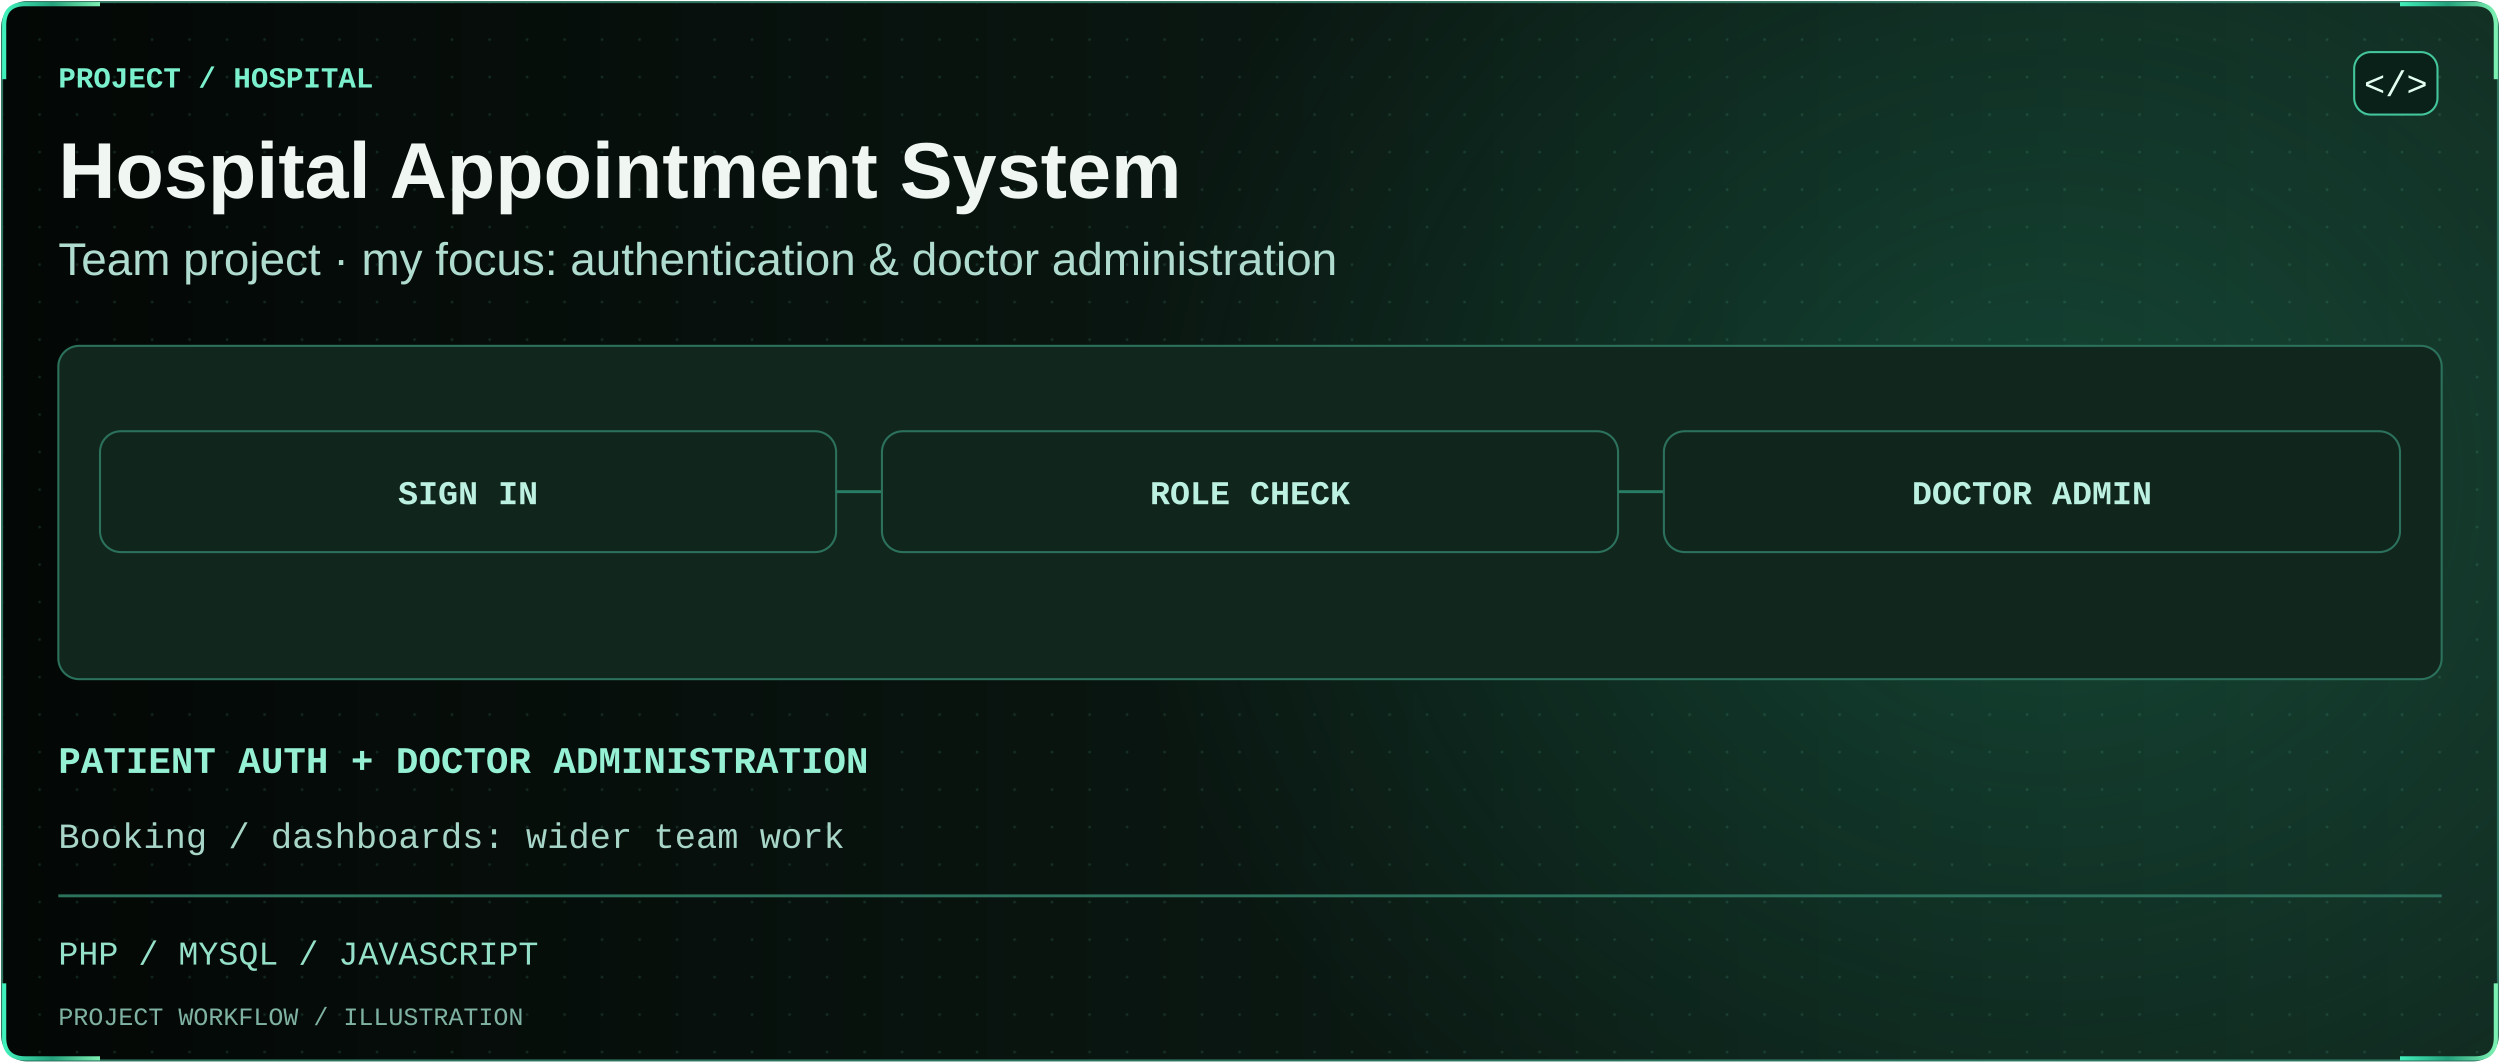
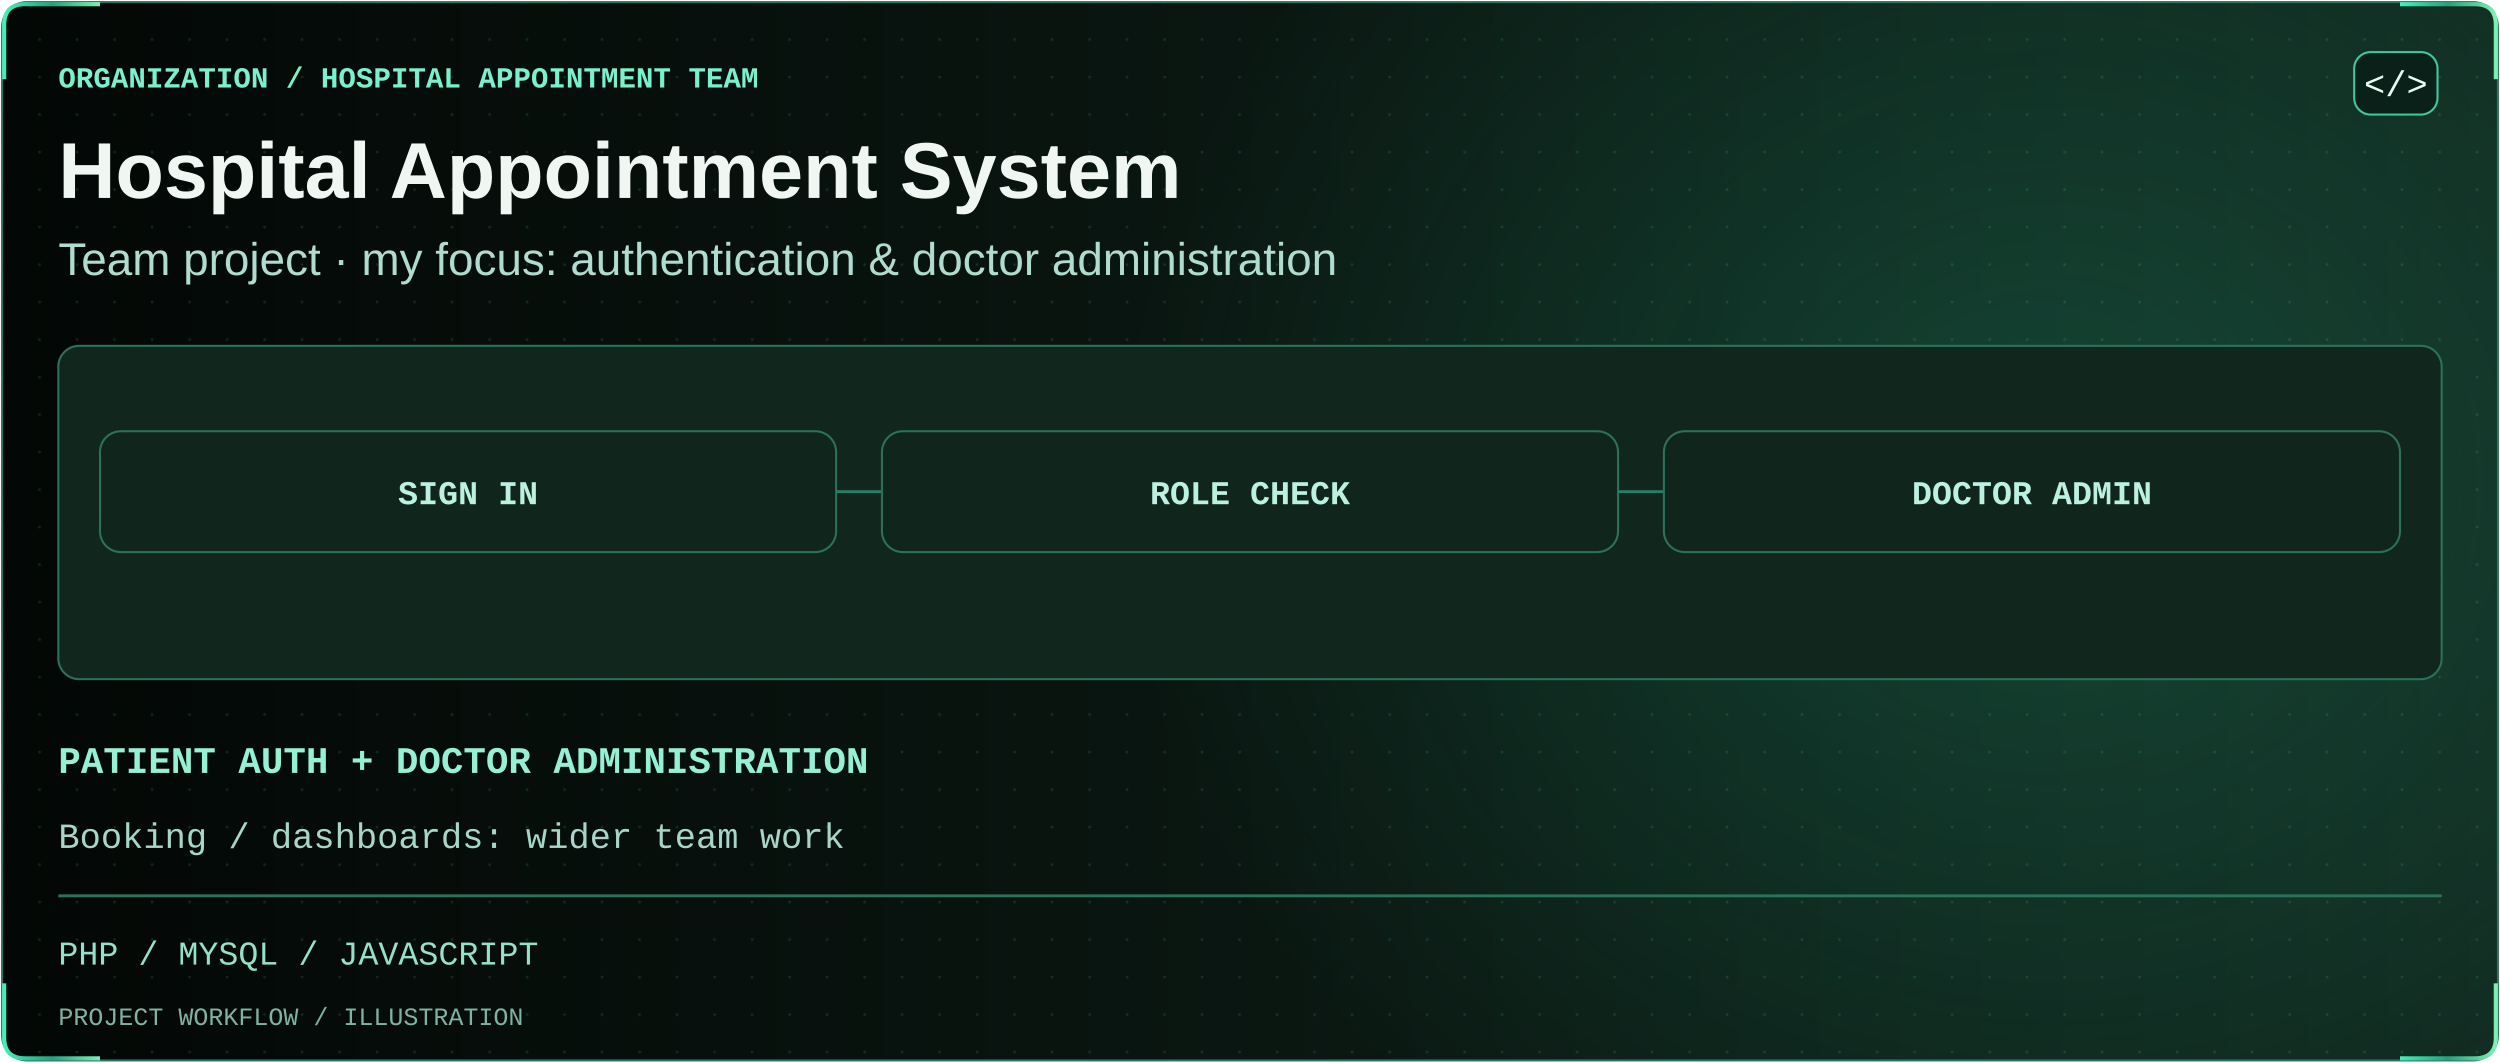
<svg xmlns="http://www.w3.org/2000/svg" width="1200" height="510" viewBox="0 0 1200 510" role="img" aria-labelledby="title desc">
  <defs>
    <linearGradient id="bg">
      <stop stop-color="#030705" />
      <stop offset="1" stop-color="#11261d" />
    </linearGradient>
    <radialGradient id="aura">
      <stop stop-color="#28c797" stop-opacity=".22" />
      <stop offset="1" stop-color="#28c797" stop-opacity="0" />
    </radialGradient>
    <pattern id="dots" width="18" height="18" patternUnits="userSpaceOnUse">
      <circle cx="1" cy="1" r=".7" fill="#73f0ca" opacity=".12" />
    </pattern>
    <clipPath id="frame">
      <rect x="1" y="1" width="1198" height="508" rx="12" />
    </clipPath>
  </defs>
  <g clip-path="url(#frame)">
    <rect width="1200" height="510" fill="url(#bg)" />
    <ellipse cx="984" cy="229.5" rx="450" ry="400" fill="url(#aura)" />
    <rect width="1200" height="510" fill="url(#dots)" />
  </g>
  <rect x="1" y="1" width="1198" height="508" rx="12" fill="none" stroke="#2d735e" />
-   <text x="28" y="42" font-family="Consolas,Courier New,monospace" font-size="14" fill="#7bf0cd" font-weight="600">PROJECT / HOSPITAL</text>
+   <text x="28" y="42" font-family="Consolas,Courier New,monospace" font-size="14" fill="#7bf0cd" font-weight="600">ORGANIZATION / HOSPITAL APPOINTMENT TEAM</text>
  <text x="28" y="95" font-family="Segoe UI,Arial,sans-serif" font-size="38" fill="#f0f7f3" font-weight="700">Hospital Appointment System</text>
  <text x="28" y="132" font-family="Segoe UI,Arial,sans-serif" font-size="22" fill="#afdccf" font-weight="400">Team project · my focus: authentication &amp; doctor administration</text>
  <rect x="28" y="166" width="1144" height="160" rx="10" fill="#11261d" stroke="#2b715c" />
  <rect x="48.0" y="207" width="353.333" height="58" rx="10" fill="#10251c" stroke="#2b715c" />
  <text x="224.667" y="242" font-family="Consolas,Courier New,monospace" font-size="16" fill="#bcf0e0" font-weight="600" text-anchor="middle">SIGN IN</text>
  <path d="M401.333 236h22" fill="none" stroke="#297d64" stroke-width="1.4" />
  <rect x="423.333" y="207" width="353.333" height="58" rx="10" fill="#10251c" stroke="#2b715c" />
  <text x="600.0" y="242" font-family="Consolas,Courier New,monospace" font-size="16" fill="#bcf0e0" font-weight="600" text-anchor="middle">ROLE CHECK</text>
  <path d="M776.667 236h22" fill="none" stroke="#297d64" stroke-width="1.4" />
  <rect x="798.667" y="207" width="353.333" height="58" rx="10" fill="#10251c" stroke="#2b715c" />
  <text x="975.333" y="242" font-family="Consolas,Courier New,monospace" font-size="16" fill="#bcf0e0" font-weight="600" text-anchor="middle">DOCTOR ADMIN</text>
  <text x="28" y="371" font-family="Consolas,Courier New,monospace" font-size="18" fill="#95f0d4" font-weight="600">PATIENT AUTH + DOCTOR ADMINISTRATION</text>
  <text x="28" y="407" font-family="Consolas,Courier New,monospace" font-size="17" fill="#a7d6c8" font-weight="400">Booking / dashboards: wider team work</text>
  <path d="M28 430H1172" fill="none" stroke="#2b715c" stroke-width="1.4" />
  <text x="28" y="463" font-family="Consolas,Courier New,monospace" font-size="16" fill="#94e0c9" font-weight="400">PHP  /  MYSQL  /  JAVASCRIPT</text>
  <text x="28" y="492" font-family="Consolas,Courier New,monospace" font-size="12" fill="#7fb2a3" font-weight="400">PROJECT WORKFLOW / ILLUSTRATION</text>
  <defs>
    <clipPath id="cyber-frame">
      <rect x="2" y="2" width="1196" height="506" rx="12" />
    </clipPath>
    <linearGradient id="edge-blue">
      <stop stop-color="#41f0bb" />
      <stop offset=".5" stop-color="#24a17c" />
      <stop offset="1" stop-color="#7df0b2" />
    </linearGradient>
    <filter id="packet-glow">
      <feGaussianBlur stdDeviation="5" />
    </filter>
  </defs>
  <g clip-path="url(#cyber-frame)">
    <g opacity=".25" font-family="Consolas,Courier New,monospace" font-size="11" fill="#53f0c1">
      <text x="1188" y="0">01</text>
      <text x="1188" y="-21">{}</text>
      <text x="1188" y="-42">10</text>
      <text x="1188" y="-63">//</text>
      <text x="1188" y="-84">01</text>
    </g>
    <g opacity=".25" font-family="Consolas,Courier New,monospace" font-size="11" fill="#53f0c1">
      <text x="1169" y="0">01</text>
      <text x="1169" y="-21">{}</text>
      <text x="1169" y="-42">10</text>
      <text x="1169" y="-63">//</text>
      <text x="1169" y="-84">01</text>
    </g>
    <g opacity=".25" font-family="Consolas,Courier New,monospace" font-size="11" fill="#53f0c1">
      <text x="1150" y="0">01</text>
      <text x="1150" y="-21">{}</text>
      <text x="1150" y="-42">10</text>
      <text x="1150" y="-63">//</text>
      <text x="1150" y="-84">01</text>
    </g>
    <g opacity=".25" font-family="Consolas,Courier New,monospace" font-size="11" fill="#53f0c1">
      <text x="1131" y="0">01</text>
      <text x="1131" y="-21">{}</text>
      <text x="1131" y="-42">10</text>
      <text x="1131" y="-63">//</text>
      <text x="1131" y="-84">01</text>
    </g>
    <g opacity=".25" font-family="Consolas,Courier New,monospace" font-size="11" fill="#53f0c1">
      <text x="1112" y="0">01</text>
      <text x="1112" y="-21">{}</text>
      <text x="1112" y="-42">10</text>
      <text x="1112" y="-63">//</text>
      <text x="1112" y="-84">01</text>
    </g>
    <g opacity=".25" font-family="Consolas,Courier New,monospace" font-size="11" fill="#53f0c1">
      <text x="1093" y="0">01</text>
      <text x="1093" y="-21">{}</text>
      <text x="1093" y="-42">10</text>
      <text x="1093" y="-63">//</text>
      <text x="1093" y="-84">01</text>
    </g>
  </g>
  <path d="M2 38V12Q2 2 12 2H48" fill="none" stroke="url(#edge-blue)" stroke-width="2" />
  <path d="M1152 2H1188Q1198 2 1198 12V38" fill="none" stroke="url(#edge-blue)" stroke-width="2" />
  <path d="M2 472V498Q2 508 12 508H48" fill="none" stroke="url(#edge-blue)" stroke-width="2" />
  <path d="M1152 508H1188Q1198 508 1198 498V472" fill="none" stroke="url(#edge-blue)" stroke-width="2" />
  <defs>
    <filter id="object-glow">
      <feGaussianBlur stdDeviation="4" />
    </filter>
  </defs>
  <g transform="translate(1150 40)">
    <g>
      <rect x="-20" y="-15" width="40" height="30" rx="8" fill="#0a211a" stroke="#43c69c" />
      <text x="0" y="6" text-anchor="middle" font-family="Consolas,Courier New,monospace" font-size="17" fill="#e3fff1">&lt;/&gt;</text>
    </g>
  </g>
</svg>
